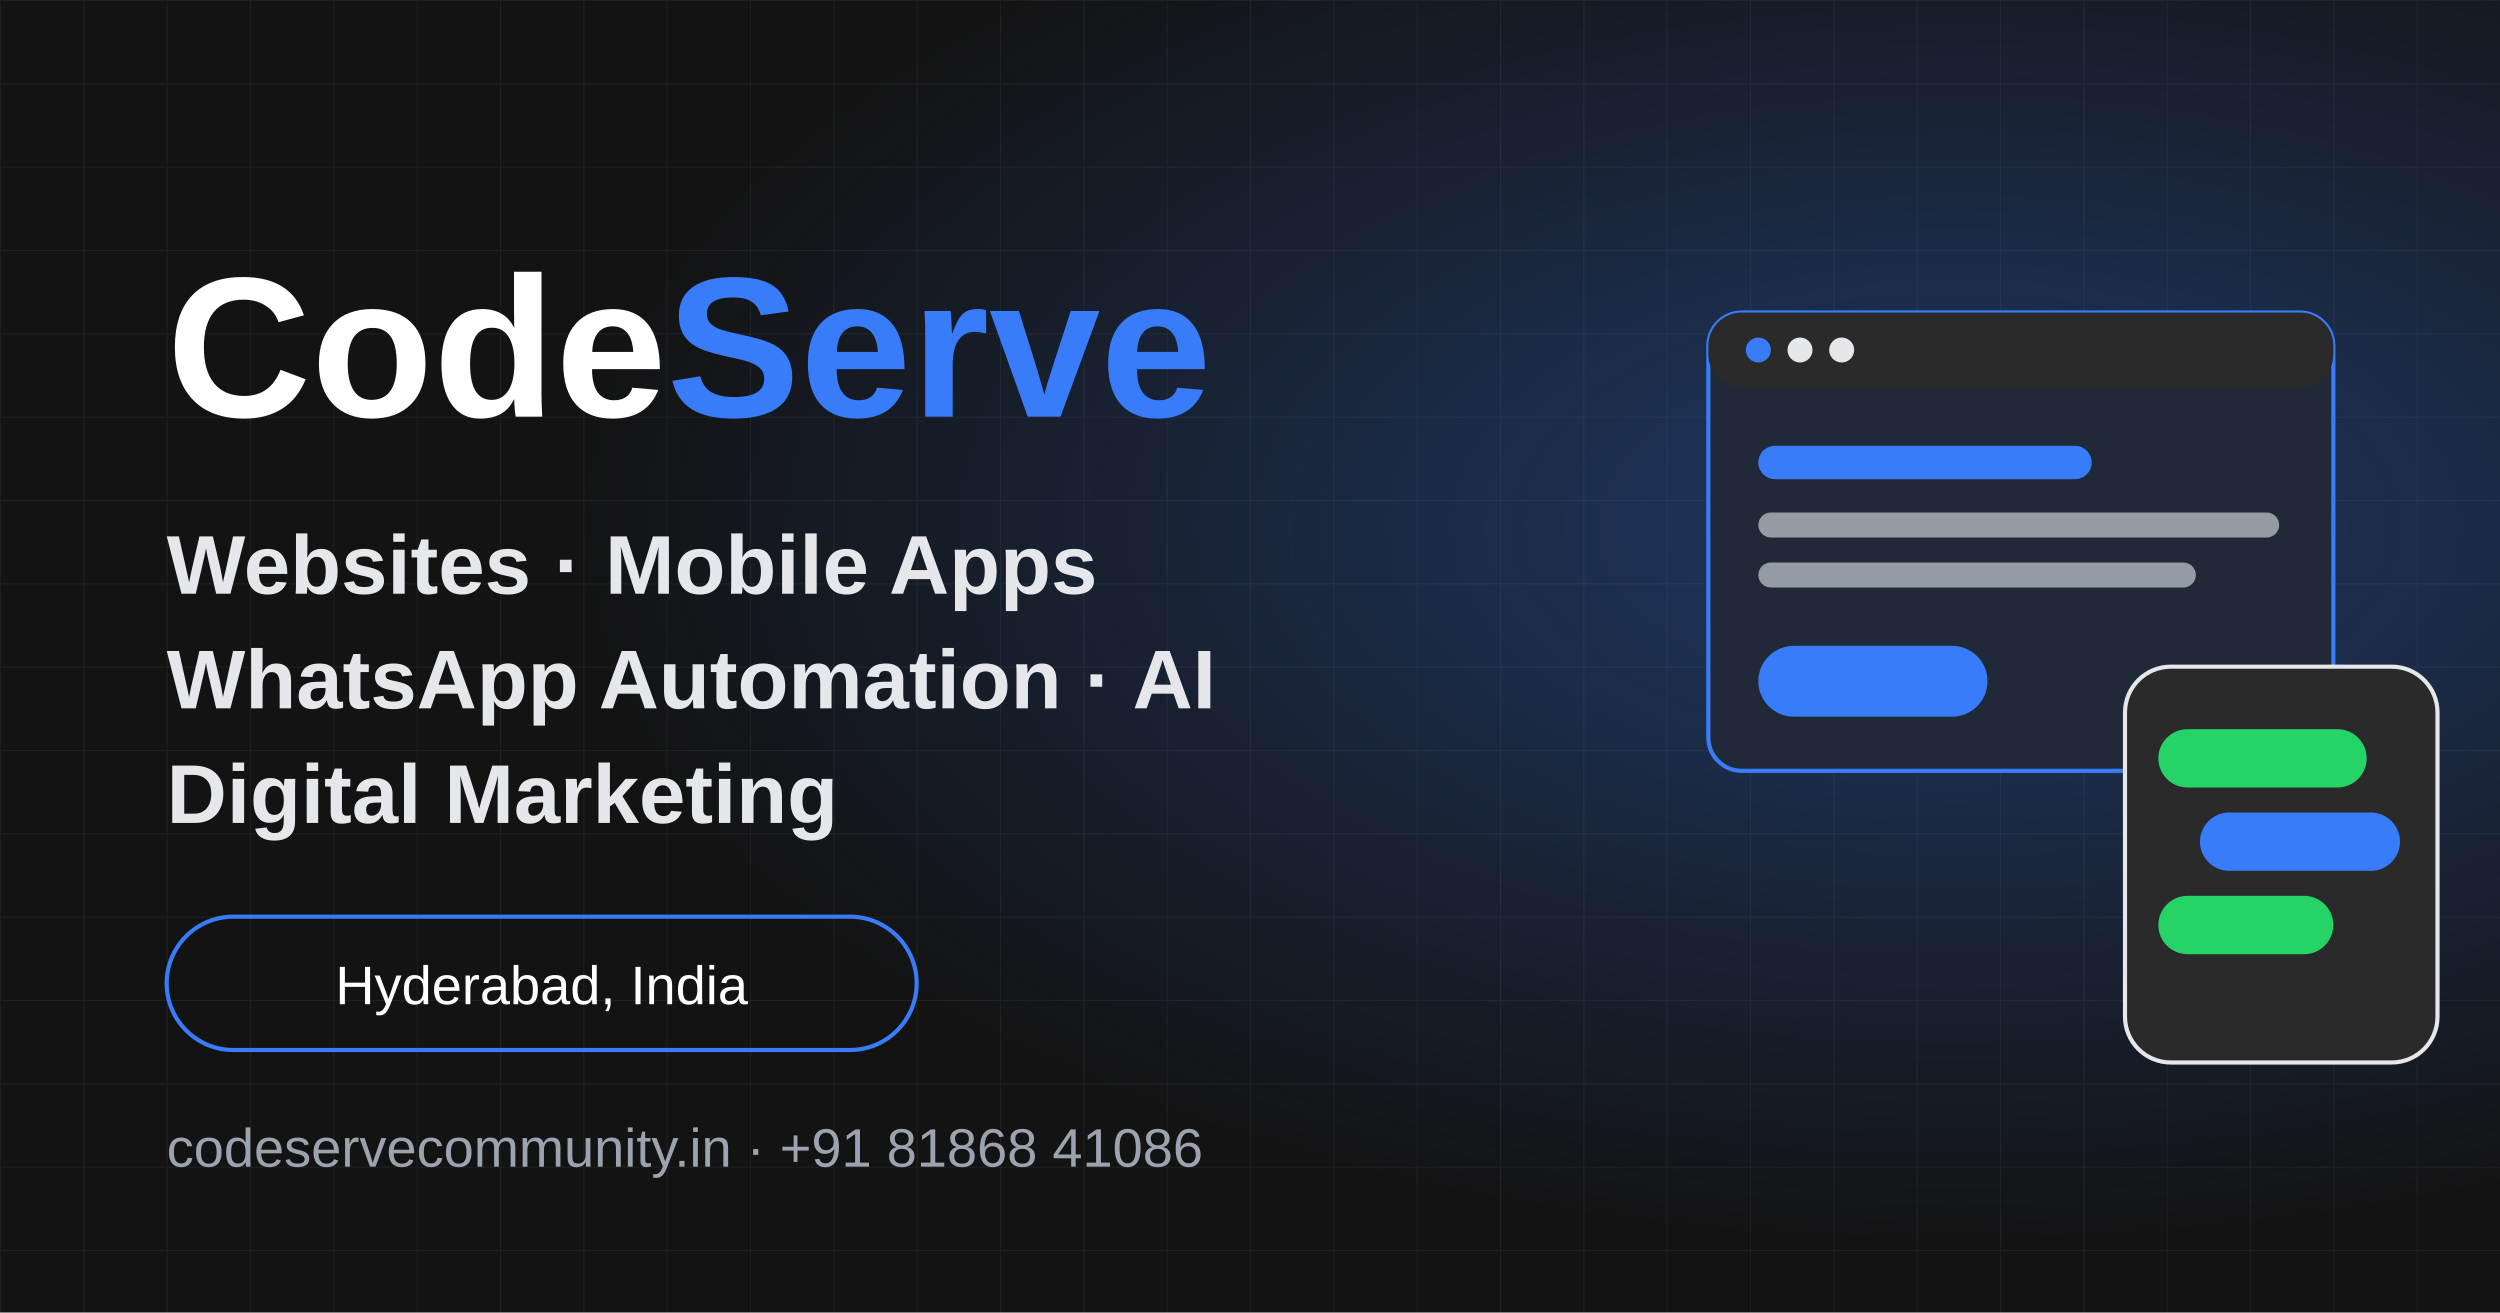
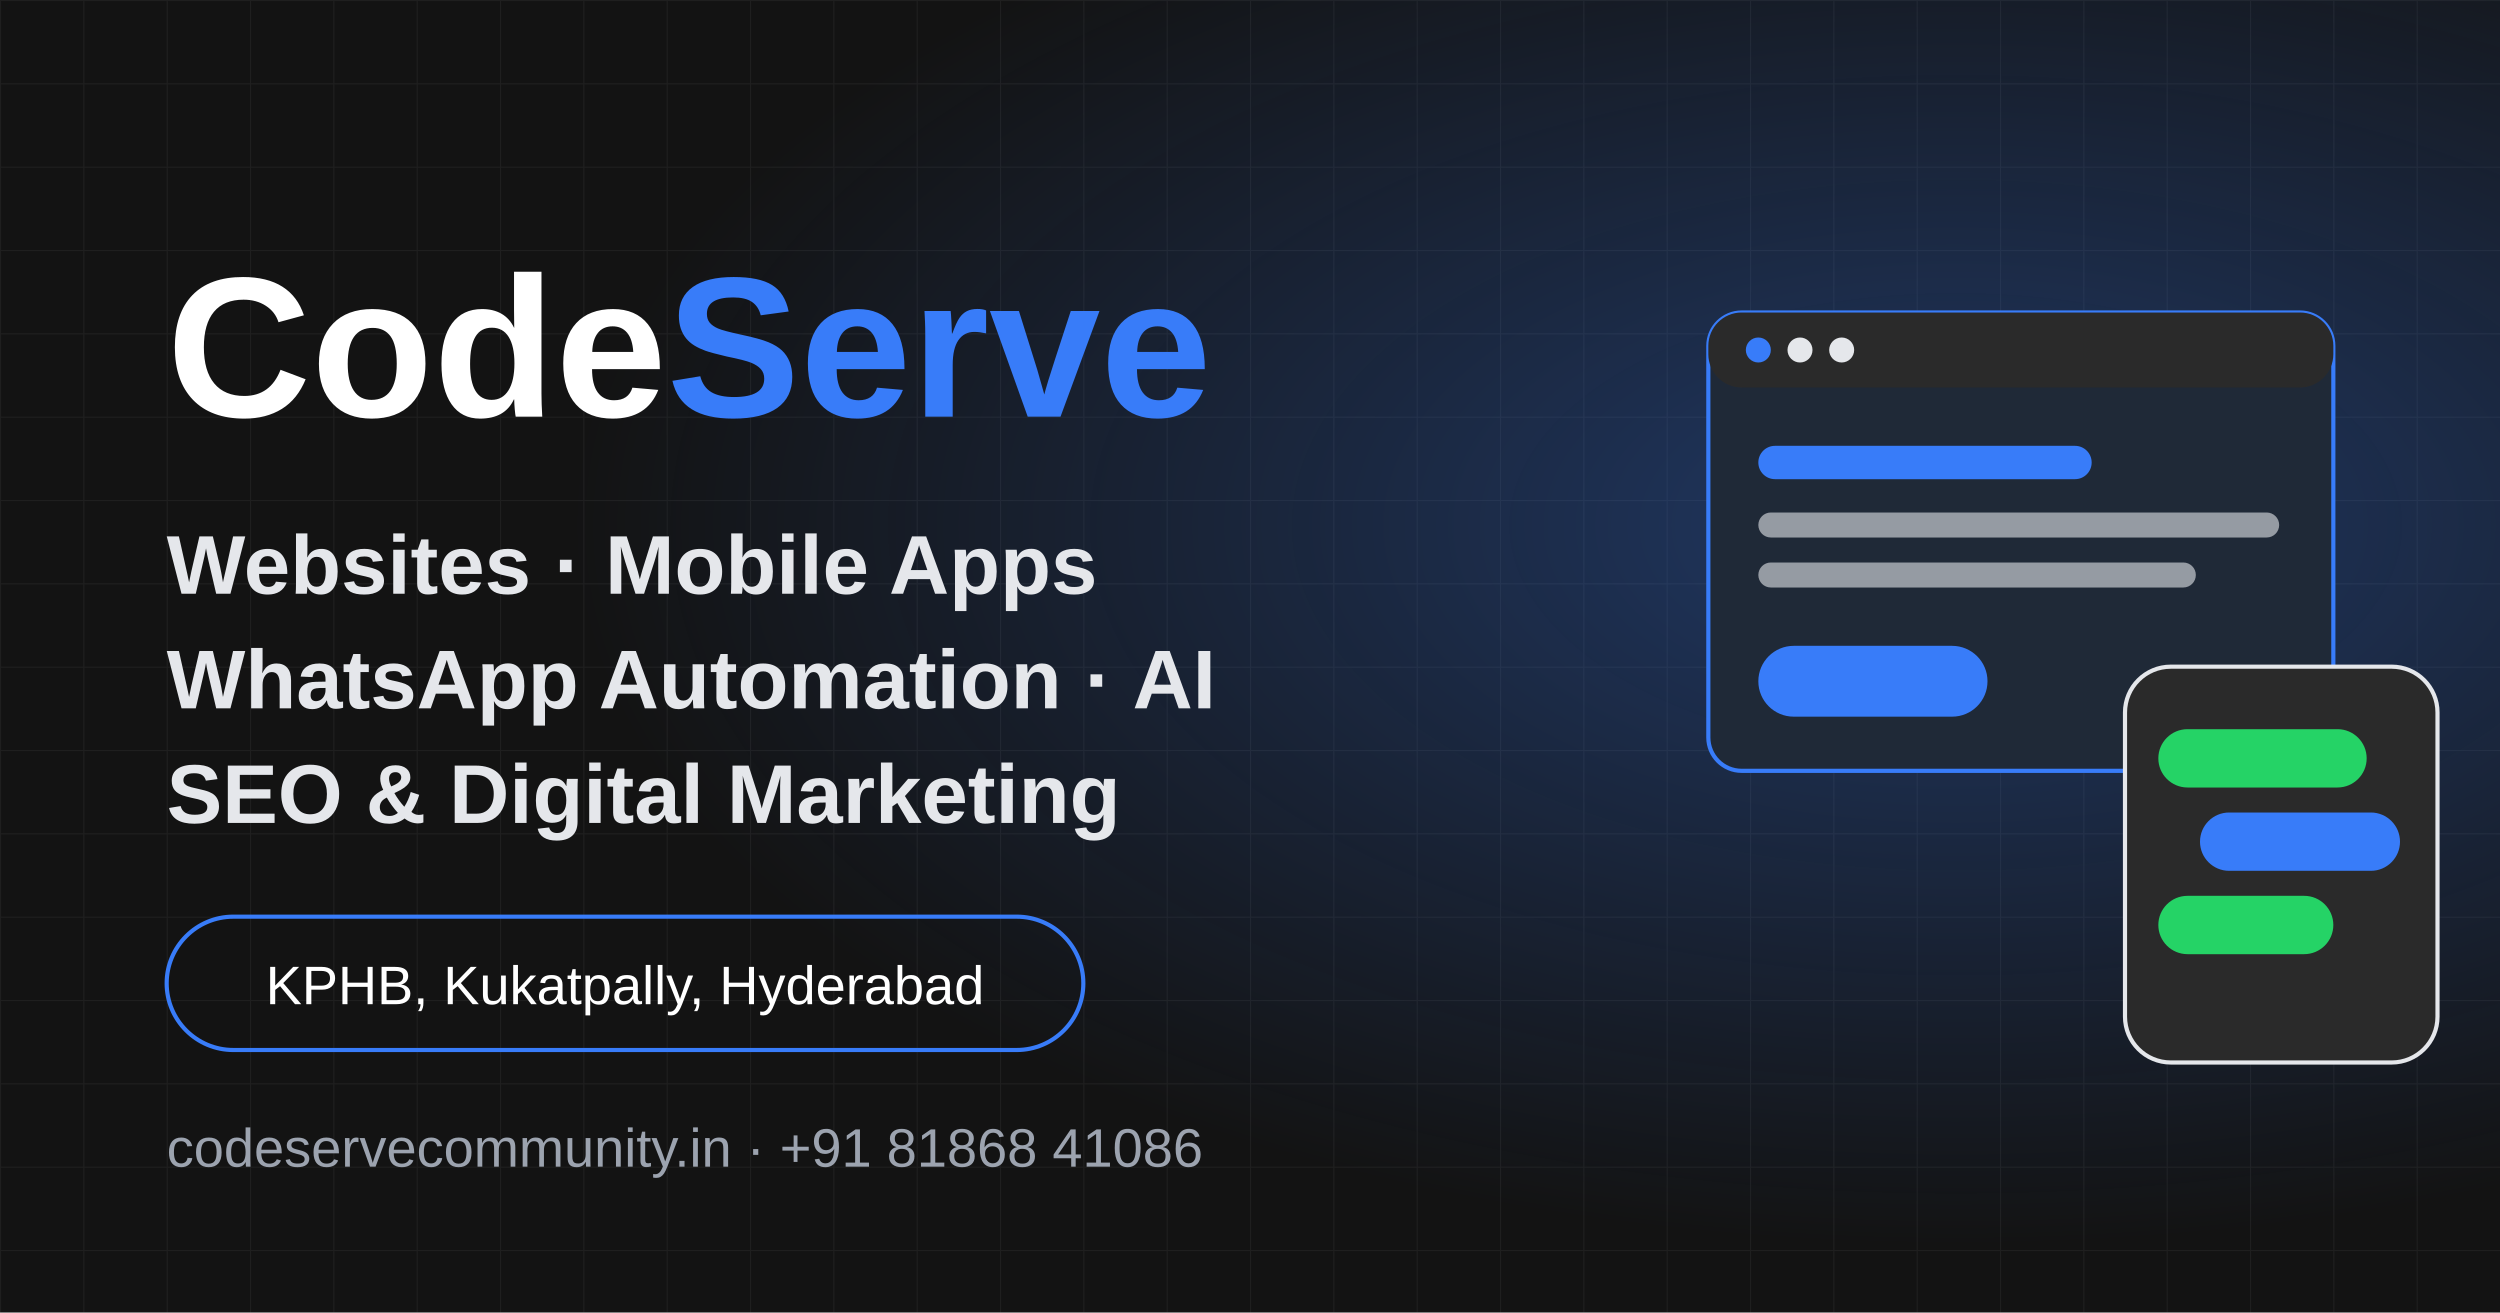
<svg xmlns="http://www.w3.org/2000/svg" viewBox="0 0 1200 630" width="1200" height="630">
  <defs>
    <pattern id="grid" width="40" height="40" patternUnits="userSpaceOnUse">
      <path d="M40 0H0V40" fill="none" stroke="#ffffff0d" stroke-width="1" />
    </pattern>
    <radialGradient id="glow" cx="78%" cy="40%" r="55%">
      <stop offset="0" stop-color="#387cf9" stop-opacity="0.35" />
      <stop offset="1" stop-color="#387cf9" stop-opacity="0" />
    </radialGradient>
  </defs>
  <rect width="1200" height="630" fill="#131313" />
  <rect width="1200" height="630" fill="url(#grid)" />
  <rect width="1200" height="630" fill="url(#glow)" />
  <text x="80" y="200" font-family="Poppins, Arial, sans-serif" font-size="96" font-weight="700" fill="#ffffff">Code<tspan fill="#387cf9">Serve</tspan>
  </text>
  <text x="80" y="285" font-family="Poppins, Arial, sans-serif" font-size="40" font-weight="600" fill="#e5e7eb">Websites · Mobile Apps</text>
  <text x="80" y="340" font-family="Poppins, Arial, sans-serif" font-size="40" font-weight="600" fill="#e5e7eb">WhatsApp Automation · AI</text>
-   <text x="80" y="395" font-family="Poppins, Arial, sans-serif" font-size="40" font-weight="600" fill="#e5e7eb">Digital Marketing</text>
-   <rect x="80" y="440" width="360" height="64" rx="32" fill="none" stroke="#387cf9" stroke-width="2" />
-   <text x="260" y="482" text-anchor="middle" font-family="Poppins, Arial, sans-serif" font-size="26" fill="#ffffff">Hyderabad, India</text>
+   <text x="80" y="395" font-family="Poppins, Arial, sans-serif" font-size="40" font-weight="600" fill="#e5e7eb">SEO &amp; Digital Marketing</text>
+   <rect x="80" y="440" width="440" height="64" rx="32" fill="none" stroke="#387cf9" stroke-width="2" />
+   <text x="300" y="482" text-anchor="middle" font-family="Poppins, Arial, sans-serif" font-size="26" fill="#ffffff">KPHB, Kukatpally, Hyderabad</text>
  <text x="80" y="560" font-family="Poppins, Arial, sans-serif" font-size="26" fill="#9ca3af">codeservecommunity.in · +91 81868 41086</text>
  <g transform="translate(820 150)">
    <rect width="300" height="220" rx="16" fill="#1f2937" stroke="#387cf9" stroke-width="2" />
    <rect width="300" height="36" rx="16" fill="#2a2a2a" />
    <circle cx="24" cy="18" r="6" fill="#387cf9" />
    <circle cx="44" cy="18" r="6" fill="#e5e7eb" />
    <circle cx="64" cy="18" r="6" fill="#e5e7eb" />
    <rect x="24" y="64" width="160" height="16" rx="8" fill="#387cf9" />
    <rect x="24" y="96" width="250" height="12" rx="6" fill="#e5e7eb" opacity="0.6" />
    <rect x="24" y="120" width="210" height="12" rx="6" fill="#e5e7eb" opacity="0.6" />
    <rect x="24" y="160" width="110" height="34" rx="17" fill="#387cf9" />
    <rect x="200" y="170" width="150" height="190" rx="22" fill="#2a2a2a" stroke="#e5e7eb" stroke-width="2" />
    <rect x="216" y="200" width="100" height="28" rx="14" fill="#25d366" />
    <rect x="236" y="240" width="96" height="28" rx="14" fill="#387cf9" />
    <rect x="216" y="280" width="84" height="28" rx="14" fill="#25d366" />
  </g>
</svg>
